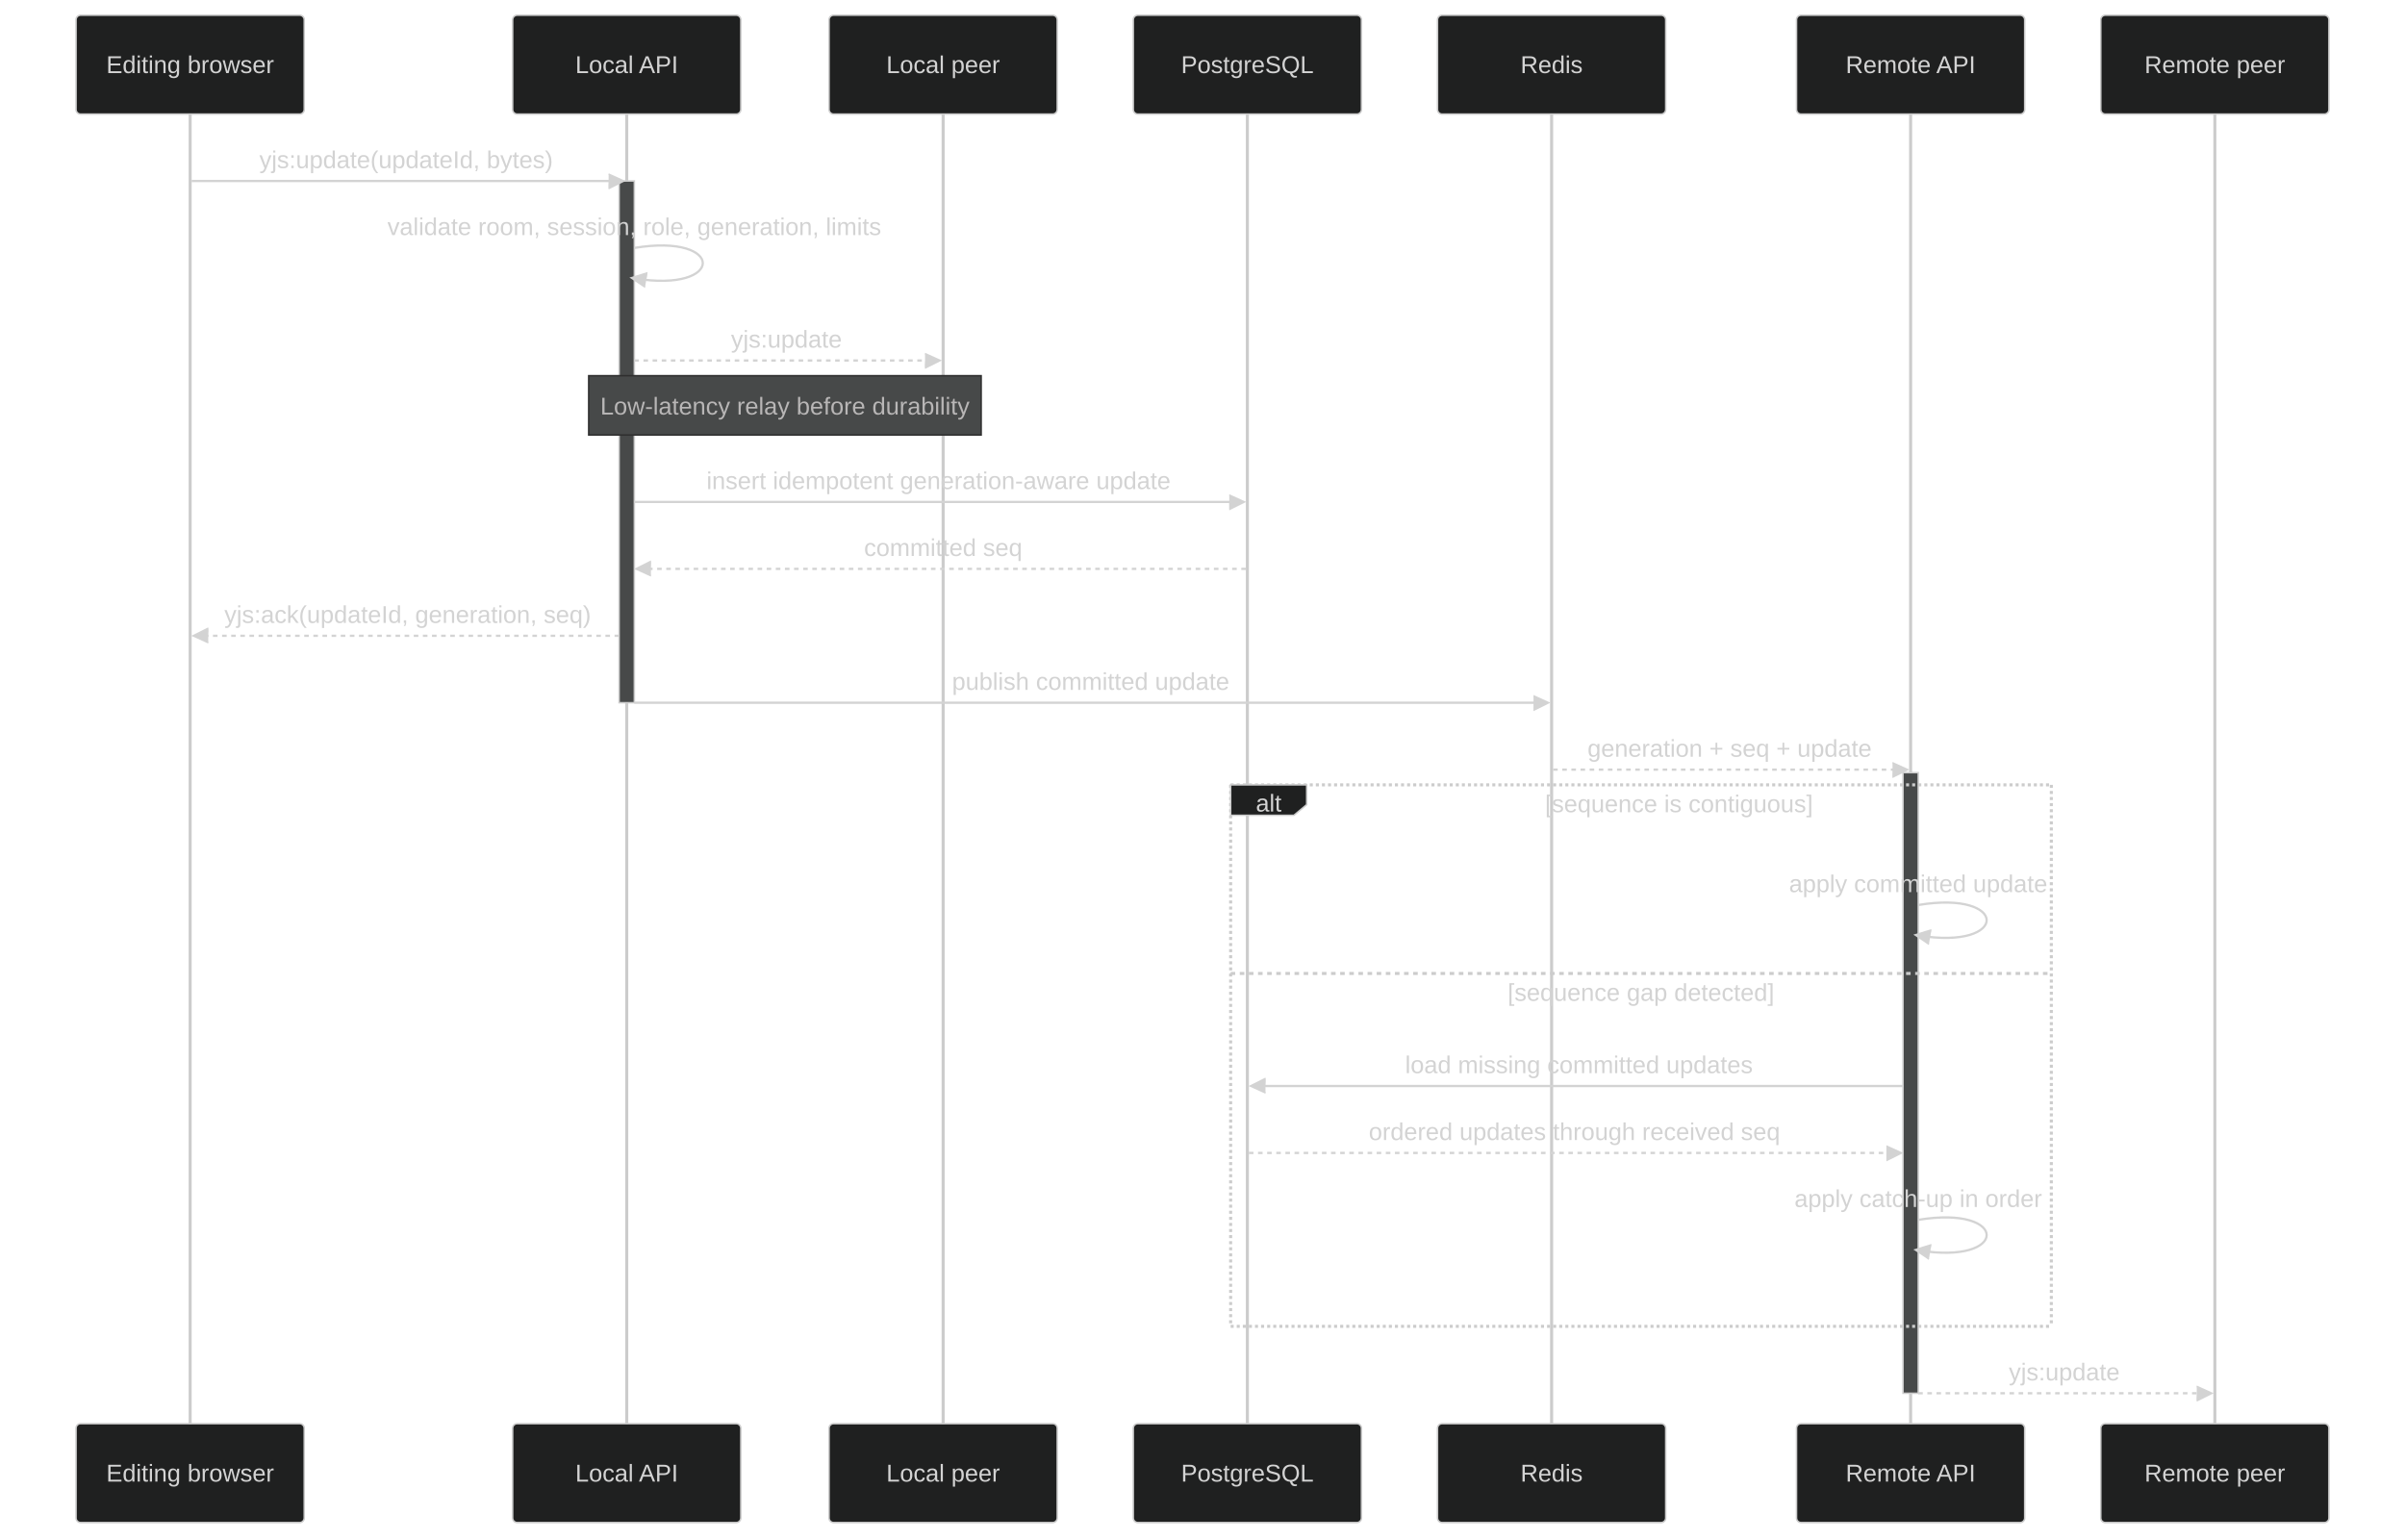
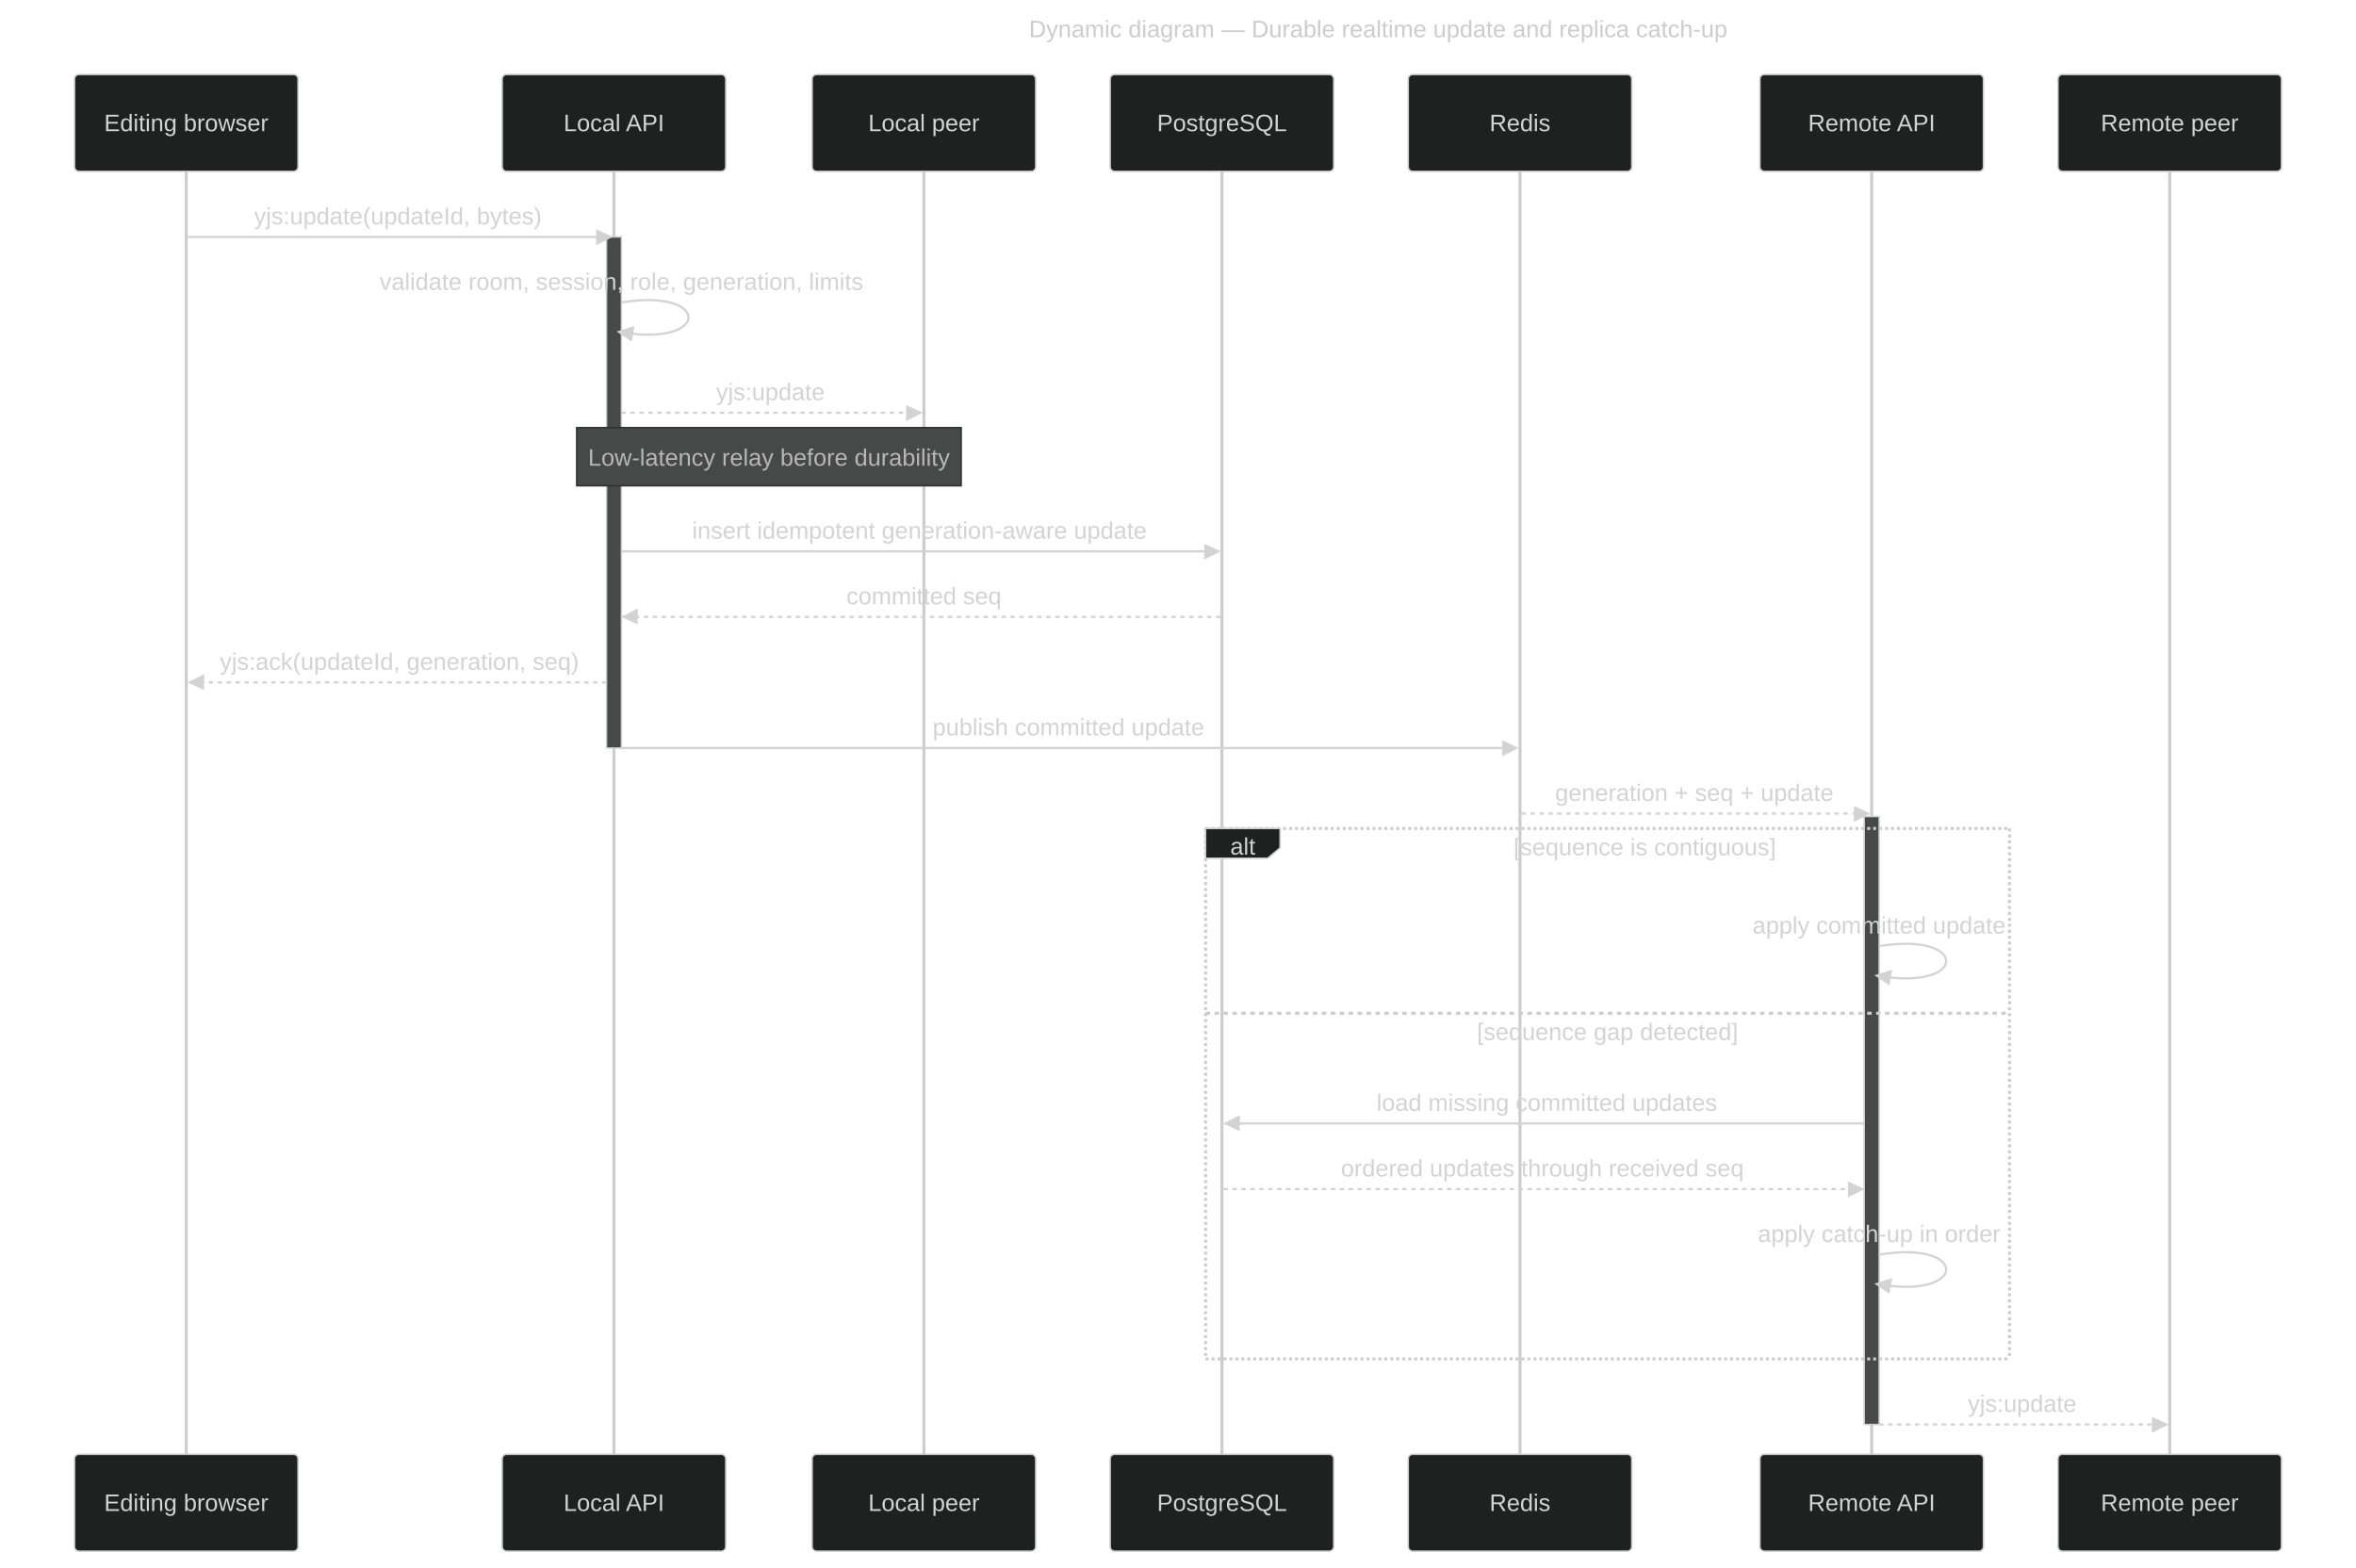
- <svg xmlns="http://www.w3.org/2000/svg" id="my-svg" width="100%" style="max-width: 1581px; background-color: rgb(13, 17, 23);" viewBox="-50 -10 1581 1012" role="graphics-document document" aria-roledescription="sequence">
+ <svg xmlns="http://www.w3.org/2000/svg" id="my-svg" width="100%" style="max-width: 1581px; background-color: rgb(13, 17, 23);" viewBox="-50 -50 1581 1052" role="graphics-document document" aria-roledescription="sequence">
  <g>
    <rect x="1331" y="926" fill="#eaeaea" stroke="#666" width="150" height="65" name="RemotePeer" rx="3" ry="3" class="actor actor-bottom" />
    <text x="1406" y="958.5" dominant-baseline="central" alignment-baseline="central" class="actor actor-box" style="text-anchor: middle; font-size: 16px; font-weight: 400;">
      <tspan x="1406" dy="0">Remote peer</tspan>
    </text>
  </g>
  <g>
    <rect x="1131" y="926" fill="#eaeaea" stroke="#666" width="150" height="65" name="Remote" rx="3" ry="3" class="actor actor-bottom" />
    <text x="1206" y="958.5" dominant-baseline="central" alignment-baseline="central" class="actor actor-box" style="text-anchor: middle; font-size: 16px; font-weight: 400;">
      <tspan x="1206" dy="0">Remote API</tspan>
    </text>
  </g>
  <g>
    <rect x="895" y="926" fill="#eaeaea" stroke="#666" width="150" height="65" name="Redis" rx="3" ry="3" class="actor actor-bottom" />
    <text x="970" y="958.5" dominant-baseline="central" alignment-baseline="central" class="actor actor-box" style="text-anchor: middle; font-size: 16px; font-weight: 400;">
      <tspan x="970" dy="0">Redis</tspan>
    </text>
  </g>
  <g>
    <rect x="695" y="926" fill="#eaeaea" stroke="#666" width="150" height="65" name="PG" rx="3" ry="3" class="actor actor-bottom" />
    <text x="770" y="958.5" dominant-baseline="central" alignment-baseline="central" class="actor actor-box" style="text-anchor: middle; font-size: 16px; font-weight: 400;">
      <tspan x="770" dy="0">PostgreSQL</tspan>
    </text>
  </g>
  <g>
    <rect x="495" y="926" fill="#eaeaea" stroke="#666" width="150" height="65" name="LocalPeer" rx="3" ry="3" class="actor actor-bottom" />
    <text x="570" y="958.5" dominant-baseline="central" alignment-baseline="central" class="actor actor-box" style="text-anchor: middle; font-size: 16px; font-weight: 400;">
      <tspan x="570" dy="0">Local peer</tspan>
    </text>
  </g>
  <g>
    <rect x="287" y="926" fill="#eaeaea" stroke="#666" width="150" height="65" name="Gateway" rx="3" ry="3" class="actor actor-bottom" />
    <text x="362" y="958.5" dominant-baseline="central" alignment-baseline="central" class="actor actor-box" style="text-anchor: middle; font-size: 16px; font-weight: 400;">
      <tspan x="362" dy="0">Local API</tspan>
    </text>
  </g>
  <g>
    <rect x="0" y="926" fill="#eaeaea" stroke="#666" width="150" height="65" name="Sender" rx="3" ry="3" class="actor actor-bottom" />
    <text x="75" y="958.5" dominant-baseline="central" alignment-baseline="central" class="actor actor-box" style="text-anchor: middle; font-size: 16px; font-weight: 400;">
      <tspan x="75" dy="0">Editing browser</tspan>
    </text>
  </g>
  <g>
    <line id="actor6" x1="1406" y1="65" x2="1406" y2="926" class="actor-line 200" stroke-width="0.5px" stroke="#999" name="RemotePeer" data-et="life-line" data-id="RemotePeer" />
    <g id="root-6" data-et="participant" data-type="participant" data-id="RemotePeer">
      <rect x="1331" y="0" fill="#eaeaea" stroke="#666" width="150" height="65" name="RemotePeer" rx="3" ry="3" class="actor actor-top" />
      <text x="1406" y="32.5" dominant-baseline="central" alignment-baseline="central" class="actor actor-box" style="text-anchor: middle; font-size: 16px; font-weight: 400;">
        <tspan x="1406" dy="0">Remote peer</tspan>
      </text>
    </g>
  </g>
  <g>
    <line id="actor5" x1="1206" y1="65" x2="1206" y2="926" class="actor-line 200" stroke-width="0.5px" stroke="#999" name="Remote" data-et="life-line" data-id="Remote" />
    <g id="root-5" data-et="participant" data-type="participant" data-id="Remote">
      <rect x="1131" y="0" fill="#eaeaea" stroke="#666" width="150" height="65" name="Remote" rx="3" ry="3" class="actor actor-top" />
      <text x="1206" y="32.5" dominant-baseline="central" alignment-baseline="central" class="actor actor-box" style="text-anchor: middle; font-size: 16px; font-weight: 400;">
        <tspan x="1206" dy="0">Remote API</tspan>
      </text>
    </g>
  </g>
  <g>
    <line id="actor4" x1="970" y1="65" x2="970" y2="926" class="actor-line 200" stroke-width="0.5px" stroke="#999" name="Redis" data-et="life-line" data-id="Redis" />
    <g id="root-4" data-et="participant" data-type="participant" data-id="Redis">
      <rect x="895" y="0" fill="#eaeaea" stroke="#666" width="150" height="65" name="Redis" rx="3" ry="3" class="actor actor-top" />
      <text x="970" y="32.5" dominant-baseline="central" alignment-baseline="central" class="actor actor-box" style="text-anchor: middle; font-size: 16px; font-weight: 400;">
        <tspan x="970" dy="0">Redis</tspan>
      </text>
    </g>
  </g>
  <g>
    <line id="actor3" x1="770" y1="65" x2="770" y2="926" class="actor-line 200" stroke-width="0.5px" stroke="#999" name="PG" data-et="life-line" data-id="PG" />
    <g id="root-3" data-et="participant" data-type="participant" data-id="PG">
      <rect x="695" y="0" fill="#eaeaea" stroke="#666" width="150" height="65" name="PG" rx="3" ry="3" class="actor actor-top" />
      <text x="770" y="32.5" dominant-baseline="central" alignment-baseline="central" class="actor actor-box" style="text-anchor: middle; font-size: 16px; font-weight: 400;">
        <tspan x="770" dy="0">PostgreSQL</tspan>
      </text>
    </g>
  </g>
  <g>
    <line id="actor2" x1="570" y1="65" x2="570" y2="926" class="actor-line 200" stroke-width="0.5px" stroke="#999" name="LocalPeer" data-et="life-line" data-id="LocalPeer" />
    <g id="root-2" data-et="participant" data-type="participant" data-id="LocalPeer">
      <rect x="495" y="0" fill="#eaeaea" stroke="#666" width="150" height="65" name="LocalPeer" rx="3" ry="3" class="actor actor-top" />
      <text x="570" y="32.5" dominant-baseline="central" alignment-baseline="central" class="actor actor-box" style="text-anchor: middle; font-size: 16px; font-weight: 400;">
        <tspan x="570" dy="0">Local peer</tspan>
      </text>
    </g>
  </g>
  <g>
    <line id="actor1" x1="362" y1="65" x2="362" y2="926" class="actor-line 200" stroke-width="0.5px" stroke="#999" name="Gateway" data-et="life-line" data-id="Gateway" />
    <g id="root-1" data-et="participant" data-type="participant" data-id="Gateway">
      <rect x="287" y="0" fill="#eaeaea" stroke="#666" width="150" height="65" name="Gateway" rx="3" ry="3" class="actor actor-top" />
      <text x="362" y="32.5" dominant-baseline="central" alignment-baseline="central" class="actor actor-box" style="text-anchor: middle; font-size: 16px; font-weight: 400;">
        <tspan x="362" dy="0">Local API</tspan>
      </text>
    </g>
  </g>
  <g>
    <line id="actor0" x1="75" y1="65" x2="75" y2="926" class="actor-line 200" stroke-width="0.5px" stroke="#999" name="Sender" data-et="life-line" data-id="Sender" />
    <g id="root-0" data-et="participant" data-type="participant" data-id="Sender">
      <rect x="0" y="0" fill="#eaeaea" stroke="#666" width="150" height="65" name="Sender" rx="3" ry="3" class="actor actor-top" />
      <text x="75" y="32.5" dominant-baseline="central" alignment-baseline="central" class="actor actor-box" style="text-anchor: middle; font-size: 16px; font-weight: 400;">
        <tspan x="75" dy="0">Editing browser</tspan>
      </text>
    </g>
  </g>
  <style>#my-svg{font-family:"trebuchet ms",verdana,arial,sans-serif;font-size:16px;fill:#ccc;}@keyframes edge-animation-frame{from{stroke-dashoffset:0;}}@keyframes dash{to{stroke-dashoffset:0;}}#my-svg .edge-animation-slow{stroke-dasharray:9,5!important;stroke-dashoffset:900;animation:dash 50s linear infinite;stroke-linecap:round;}#my-svg .edge-animation-fast{stroke-dasharray:9,5!important;stroke-dashoffset:900;animation:dash 20s linear infinite;stroke-linecap:round;}#my-svg .error-icon{fill:#a44141;}#my-svg .error-text{fill:#ddd;stroke:#ddd;}#my-svg .edge-thickness-normal{stroke-width:1px;}#my-svg .edge-thickness-thick{stroke-width:3.5px;}#my-svg .edge-pattern-solid{stroke-dasharray:0;}#my-svg .edge-thickness-invisible{stroke-width:0;fill:none;}#my-svg .edge-pattern-dashed{stroke-dasharray:3;}#my-svg .edge-pattern-dotted{stroke-dasharray:2;}#my-svg .marker{fill:lightgrey;stroke:lightgrey;}#my-svg .marker.cross{stroke:lightgrey;}#my-svg svg{font-family:"trebuchet ms",verdana,arial,sans-serif;font-size:16px;}#my-svg p{margin:0;}#my-svg .actor{stroke:#ccc;fill:#1f2020;stroke-width:1;}#my-svg rect.actor.outer-path[data-look="neo"]{filter:drop-shadow( 1px 2px 2px rgba(185,185,185,1));}#my-svg rect.note[data-look="neo"]{stroke:hsl(180, 0%, 18.353%);fill:hsl(180, 1.587%, 28.353%);filter:drop-shadow( 1px 2px 2px rgba(185,185,185,1));}#my-svg text.actor&gt;tspan{fill:lightgrey;stroke:none;}#my-svg .actor-line{stroke:#ccc;}#my-svg .innerArc{stroke-width:1.5;stroke-dasharray:none;}#my-svg .messageLine0{stroke-width:1.5;stroke-dasharray:none;stroke:lightgrey;}#my-svg .messageLine1{stroke-width:1.5;stroke-dasharray:2,2;stroke:lightgrey;}#my-svg [id$="-arrowhead"] path{fill:lightgrey;stroke:lightgrey;}#my-svg .sequenceNumber{fill:black;}#my-svg [id$="-sequencenumber"]{fill:lightgrey;}#my-svg [id$="-crosshead"] path{fill:lightgrey;stroke:lightgrey;}#my-svg .messageText{fill:lightgrey;stroke:none;}#my-svg .labelBox{stroke:#ccc;fill:#1f2020;filter:none;}#my-svg .labelText,#my-svg .labelText&gt;tspan{fill:lightgrey;stroke:none;}#my-svg .loopText,#my-svg .loopText&gt;tspan{fill:lightgrey;stroke:none;}#my-svg .sectionTitle,#my-svg .sectionTitle&gt;tspan{fill:lightgrey;stroke:none;}#my-svg .loopLine{stroke-width:2px;stroke-dasharray:2,2;stroke:#ccc;fill:#ccc;}#my-svg .note{stroke:hsl(180, 0%, 18.353%);fill:hsl(180, 1.587%, 28.353%);}#my-svg .noteText,#my-svg .noteText&gt;tspan{fill:rgb(183.848, 181.552, 181.552);stroke:none;font-weight:normal;}#my-svg .activation0{fill:hsl(180, 1.587%, 28.353%);stroke:#ccc;}#my-svg .activation1{fill:hsl(180, 1.587%, 28.353%);stroke:#ccc;}#my-svg .activation2{fill:hsl(180, 1.587%, 28.353%);stroke:#ccc;}#my-svg .actorPopupMenu{position:absolute;}#my-svg .actorPopupMenuPanel{position:absolute;fill:#1f2020;box-shadow:0px 8px 16px 0px rgba(0,0,0,0.2);filter:drop-shadow(3px 5px 2px rgb(0 0 0 / 0.4));}#my-svg .actor-man circle,#my-svg line{fill:#1f2020;stroke-width:2px;}#my-svg g rect.rect{filter:drop-shadow( 1px 2px 2px rgba(185,185,185,1));stroke:#ccc;}#my-svg .node .neo-node{stroke:#ccc;}#my-svg [data-look="neo"].node rect,#my-svg [data-look="neo"].cluster rect,#my-svg [data-look="neo"].node polygon{stroke:url(#my-svg-gradient);filter:drop-shadow( 1px 2px 2px rgba(185,185,185,1));}#my-svg [data-look="neo"].swimlane.cluster rect{filter:none;}#my-svg [data-look="neo"].node path{stroke:url(#my-svg-gradient);stroke-width:1px;}#my-svg [data-look="neo"].node .outer-path{filter:drop-shadow( 1px 2px 2px rgba(185,185,185,1));}#my-svg [data-look="neo"].node .neo-line path{stroke:#ccc;filter:none;}#my-svg [data-look="neo"].node circle{stroke:url(#my-svg-gradient);filter:drop-shadow( 1px 2px 2px rgba(185,185,185,1));}#my-svg [data-look="neo"].node circle .state-start{fill:#000000;}#my-svg [data-look="neo"].icon-shape .icon{fill:url(#my-svg-gradient);filter:drop-shadow( 1px 2px 2px rgba(185,185,185,1));}#my-svg [data-look="neo"].icon-shape .icon-neo path{stroke:url(#my-svg-gradient);filter:drop-shadow( 1px 2px 2px rgba(185,185,185,1));}#my-svg :root{--mermaid-font-family:"trebuchet ms",verdana,arial,sans-serif;}</style>
  <g />
  <defs>
    <symbol id="my-svg-computer" width="24" height="24">
      <path transform="scale(.5)" d="M2 2v13h20v-13h-20zm18 11h-16v-9h16v9zm-10.228 6l.466-1h3.524l.467 1h-4.457zm14.228 3h-24l2-6h2.104l-1.33 4h18.45l-1.297-4h2.073l2 6zm-5-10h-14v-7h14v7z" />
    </symbol>
  </defs>
  <defs>
    <symbol id="my-svg-database" fill-rule="evenodd" clip-rule="evenodd">
      <path transform="scale(.5)" d="M12.258.001l.256.004.255.005.253.008.251.01.249.012.247.015.246.016.242.019.241.02.239.023.236.024.233.027.231.028.229.031.225.032.223.034.22.036.217.038.214.04.211.041.208.043.205.045.201.046.198.048.194.05.191.051.187.053.183.054.18.056.175.057.172.059.168.06.163.061.16.063.155.064.15.066.074.033.073.033.071.034.07.034.069.035.068.035.067.035.066.035.064.036.064.036.062.036.06.036.06.037.058.037.058.037.055.038.055.038.053.038.052.038.051.039.05.039.048.039.047.039.045.04.044.04.043.04.041.04.04.041.039.041.037.041.036.041.034.041.033.042.032.042.03.042.029.042.027.042.026.043.024.043.023.043.021.043.02.043.018.044.017.043.015.044.013.044.012.044.011.045.009.044.007.045.006.045.004.045.002.045.001.045v17l-.001.045-.002.045-.004.045-.006.045-.007.045-.009.044-.011.045-.012.044-.013.044-.015.044-.017.043-.018.044-.02.043-.021.043-.023.043-.024.043-.026.043-.027.042-.029.042-.03.042-.032.042-.033.042-.034.041-.036.041-.037.041-.039.041-.04.041-.041.04-.043.04-.044.04-.045.04-.047.039-.048.039-.05.039-.051.039-.052.038-.053.038-.055.038-.055.038-.058.037-.058.037-.06.037-.06.036-.062.036-.064.036-.064.036-.066.035-.067.035-.068.035-.069.035-.07.034-.071.034-.073.033-.074.033-.15.066-.155.064-.16.063-.163.061-.168.06-.172.059-.175.057-.18.056-.183.054-.187.053-.191.051-.194.05-.198.048-.201.046-.205.045-.208.043-.211.041-.214.04-.217.038-.22.036-.223.034-.225.032-.229.031-.231.028-.233.027-.236.024-.239.023-.241.02-.242.019-.246.016-.247.015-.249.012-.251.01-.253.008-.255.005-.256.004-.258.001-.258-.001-.256-.004-.255-.005-.253-.008-.251-.01-.249-.012-.247-.015-.245-.016-.243-.019-.241-.02-.238-.023-.236-.024-.234-.027-.231-.028-.228-.031-.226-.032-.223-.034-.22-.036-.217-.038-.214-.04-.211-.041-.208-.043-.204-.045-.201-.046-.198-.048-.195-.05-.19-.051-.187-.053-.184-.054-.179-.056-.176-.057-.172-.059-.167-.06-.164-.061-.159-.063-.155-.064-.151-.066-.074-.033-.072-.033-.072-.034-.07-.034-.069-.035-.068-.035-.067-.035-.066-.035-.064-.036-.063-.036-.062-.036-.061-.036-.06-.037-.058-.037-.057-.037-.056-.038-.055-.038-.053-.038-.052-.038-.051-.039-.049-.039-.049-.039-.046-.039-.046-.04-.044-.04-.043-.04-.041-.04-.04-.041-.039-.041-.037-.041-.036-.041-.034-.041-.033-.042-.032-.042-.03-.042-.029-.042-.027-.042-.026-.043-.024-.043-.023-.043-.021-.043-.02-.043-.018-.044-.017-.043-.015-.044-.013-.044-.012-.044-.011-.045-.009-.044-.007-.045-.006-.045-.004-.045-.002-.045-.001-.045v-17l.001-.045.002-.045.004-.045.006-.045.007-.045.009-.044.011-.045.012-.044.013-.044.015-.044.017-.043.018-.044.02-.043.021-.043.023-.043.024-.043.026-.043.027-.042.029-.042.03-.042.032-.042.033-.042.034-.041.036-.041.037-.041.039-.041.04-.041.041-.04.043-.04.044-.04.046-.04.046-.039.049-.039.049-.039.051-.039.052-.038.053-.038.055-.038.056-.038.057-.037.058-.037.06-.037.061-.036.062-.036.063-.036.064-.036.066-.035.067-.035.068-.035.069-.035.07-.034.072-.034.072-.033.074-.033.151-.066.155-.064.159-.063.164-.061.167-.06.172-.059.176-.057.179-.056.184-.054.187-.053.19-.051.195-.05.198-.048.201-.046.204-.045.208-.043.211-.041.214-.04.217-.038.22-.036.223-.034.226-.032.228-.031.231-.028.234-.027.236-.024.238-.023.241-.02.243-.019.245-.016.247-.015.249-.012.251-.01.253-.008.255-.005.256-.004.258-.001.258.001zm-9.258 20.499v.01l.001.021.003.021.004.022.005.021.006.022.007.022.009.023.01.022.011.023.012.023.013.023.015.023.016.024.017.023.018.024.019.024.021.024.022.025.023.024.024.025.052.049.056.05.061.051.066.051.07.051.075.051.079.052.084.052.088.052.092.052.097.052.102.051.105.052.11.052.114.051.119.051.123.051.127.05.131.05.135.05.139.048.144.049.147.047.152.047.155.047.16.045.163.045.167.043.171.043.176.041.178.041.183.039.187.039.19.037.194.035.197.035.202.033.204.031.209.03.212.029.216.027.219.025.222.024.226.021.23.02.233.018.236.016.24.015.243.012.246.01.249.008.253.005.256.004.259.001.26-.001.257-.004.254-.005.25-.008.247-.011.244-.012.241-.014.237-.016.233-.018.231-.021.226-.021.224-.024.22-.026.216-.027.212-.028.21-.031.205-.031.202-.034.198-.034.194-.036.191-.037.187-.039.183-.04.179-.04.175-.042.172-.043.168-.044.163-.045.16-.046.155-.046.152-.047.148-.048.143-.049.139-.049.136-.05.131-.05.126-.05.123-.051.118-.052.114-.051.11-.052.106-.052.101-.052.096-.052.092-.052.088-.053.083-.051.079-.052.074-.052.07-.051.065-.051.06-.051.056-.05.051-.05.023-.024.023-.025.021-.024.02-.024.019-.024.018-.024.017-.024.015-.023.014-.024.013-.023.012-.023.01-.023.01-.022.008-.022.006-.022.006-.022.004-.022.004-.021.001-.021.001-.021v-4.127l-.077.055-.08.053-.083.054-.085.053-.087.052-.09.052-.093.051-.095.05-.097.05-.1.049-.102.049-.105.048-.106.047-.109.047-.111.046-.114.045-.115.045-.118.044-.12.043-.122.042-.124.042-.126.041-.128.04-.13.04-.132.038-.134.038-.135.037-.138.037-.139.035-.142.035-.143.034-.144.033-.147.032-.148.031-.15.03-.151.03-.153.029-.154.027-.156.027-.158.026-.159.025-.161.024-.162.023-.163.022-.165.021-.166.02-.167.019-.169.018-.169.017-.171.016-.173.015-.173.014-.175.013-.175.012-.177.011-.178.01-.179.008-.179.008-.181.006-.182.005-.182.004-.184.003-.184.002h-.37l-.184-.002-.184-.003-.182-.004-.182-.005-.181-.006-.179-.008-.179-.008-.178-.01-.176-.011-.176-.012-.175-.013-.173-.014-.172-.015-.171-.016-.17-.017-.169-.018-.167-.019-.166-.02-.165-.021-.163-.022-.162-.023-.161-.024-.159-.025-.157-.026-.156-.027-.155-.027-.153-.029-.151-.03-.15-.03-.148-.031-.146-.032-.145-.033-.143-.034-.141-.035-.14-.035-.137-.037-.136-.037-.134-.038-.132-.038-.13-.04-.128-.04-.126-.041-.124-.042-.122-.042-.12-.044-.117-.043-.116-.045-.113-.045-.112-.046-.109-.047-.106-.047-.105-.048-.102-.049-.1-.049-.097-.05-.095-.05-.093-.052-.09-.051-.087-.052-.085-.053-.083-.054-.08-.054-.077-.054v4.127zm0-5.654v.011l.001.021.003.021.004.021.005.022.006.022.007.022.009.022.01.022.011.023.012.023.013.023.015.024.016.023.017.024.018.024.019.024.021.024.022.024.023.025.024.024.052.05.056.05.061.05.066.051.07.051.075.052.079.051.084.052.088.052.092.052.097.052.102.052.105.052.11.051.114.051.119.052.123.05.127.051.131.05.135.049.139.049.144.048.147.048.152.047.155.046.16.045.163.045.167.044.171.042.176.042.178.04.183.04.187.038.19.037.194.036.197.034.202.033.204.032.209.03.212.028.216.027.219.025.222.024.226.022.23.02.233.018.236.016.24.014.243.012.246.01.249.008.253.006.256.003.259.001.26-.001.257-.003.254-.006.25-.008.247-.01.244-.012.241-.015.237-.016.233-.018.231-.02.226-.022.224-.024.22-.025.216-.027.212-.029.21-.03.205-.032.202-.033.198-.035.194-.036.191-.037.187-.039.183-.039.179-.041.175-.042.172-.043.168-.044.163-.045.16-.045.155-.047.152-.047.148-.048.143-.048.139-.05.136-.049.131-.05.126-.051.123-.051.118-.051.114-.052.11-.052.106-.052.101-.052.096-.052.092-.052.088-.052.083-.052.079-.052.074-.051.07-.052.065-.051.06-.05.056-.051.051-.049.023-.025.023-.024.021-.025.02-.024.019-.024.018-.024.017-.024.015-.023.014-.023.013-.024.012-.022.01-.023.01-.023.008-.022.006-.022.006-.022.004-.021.004-.022.001-.021.001-.021v-4.139l-.077.054-.08.054-.083.054-.085.052-.087.053-.09.051-.093.051-.095.051-.097.05-.1.049-.102.049-.105.048-.106.047-.109.047-.111.046-.114.045-.115.044-.118.044-.12.044-.122.042-.124.042-.126.041-.128.04-.13.039-.132.039-.134.038-.135.037-.138.036-.139.036-.142.035-.143.033-.144.033-.147.033-.148.031-.15.03-.151.03-.153.028-.154.028-.156.027-.158.026-.159.025-.161.024-.162.023-.163.022-.165.021-.166.02-.167.019-.169.018-.169.017-.171.016-.173.015-.173.014-.175.013-.175.012-.177.011-.178.009-.179.009-.179.007-.181.007-.182.005-.182.004-.184.003-.184.002h-.37l-.184-.002-.184-.003-.182-.004-.182-.005-.181-.007-.179-.007-.179-.009-.178-.009-.176-.011-.176-.012-.175-.013-.173-.014-.172-.015-.171-.016-.17-.017-.169-.018-.167-.019-.166-.02-.165-.021-.163-.022-.162-.023-.161-.024-.159-.025-.157-.026-.156-.027-.155-.028-.153-.028-.151-.03-.15-.03-.148-.031-.146-.033-.145-.033-.143-.033-.141-.035-.14-.036-.137-.036-.136-.037-.134-.038-.132-.039-.13-.039-.128-.04-.126-.041-.124-.042-.122-.043-.12-.043-.117-.044-.116-.044-.113-.046-.112-.046-.109-.046-.106-.047-.105-.048-.102-.049-.1-.049-.097-.05-.095-.051-.093-.051-.09-.051-.087-.053-.085-.052-.083-.054-.08-.054-.077-.054v4.139zm0-5.666v.011l.001.02.003.022.004.021.005.022.006.021.007.022.009.023.01.022.011.023.012.023.013.023.015.023.016.024.017.024.018.023.019.024.021.025.022.024.023.024.024.025.052.05.056.05.061.05.066.051.07.051.075.052.079.051.084.052.088.052.092.052.097.052.102.052.105.051.11.052.114.051.119.051.123.051.127.05.131.05.135.05.139.049.144.048.147.048.152.047.155.046.16.045.163.045.167.043.171.043.176.042.178.04.183.04.187.038.19.037.194.036.197.034.202.033.204.032.209.03.212.028.216.027.219.025.222.024.226.021.23.02.233.018.236.017.24.014.243.012.246.01.249.008.253.006.256.003.259.001.26-.001.257-.003.254-.006.25-.008.247-.01.244-.013.241-.014.237-.016.233-.018.231-.02.226-.022.224-.024.22-.025.216-.027.212-.029.21-.03.205-.032.202-.033.198-.035.194-.036.191-.037.187-.039.183-.039.179-.041.175-.042.172-.043.168-.044.163-.045.16-.045.155-.047.152-.047.148-.048.143-.049.139-.049.136-.049.131-.051.126-.05.123-.051.118-.052.114-.051.11-.052.106-.052.101-.052.096-.052.092-.052.088-.052.083-.052.079-.052.074-.052.07-.051.065-.051.06-.051.056-.05.051-.049.023-.025.023-.025.021-.024.02-.024.019-.024.018-.024.017-.024.015-.023.014-.024.013-.023.012-.023.01-.022.01-.023.008-.022.006-.022.006-.022.004-.022.004-.021.001-.021.001-.021v-4.153l-.077.054-.08.054-.083.053-.085.053-.087.053-.09.051-.093.051-.095.051-.097.05-.1.049-.102.048-.105.048-.106.048-.109.046-.111.046-.114.046-.115.044-.118.044-.12.043-.122.043-.124.042-.126.041-.128.04-.13.039-.132.039-.134.038-.135.037-.138.036-.139.036-.142.034-.143.034-.144.033-.147.032-.148.032-.15.03-.151.03-.153.028-.154.028-.156.027-.158.026-.159.024-.161.024-.162.023-.163.023-.165.021-.166.02-.167.019-.169.018-.169.017-.171.016-.173.015-.173.014-.175.013-.175.012-.177.01-.178.01-.179.009-.179.007-.181.006-.182.006-.182.004-.184.003-.184.001-.185.001-.185-.001-.184-.001-.184-.003-.182-.004-.182-.006-.181-.006-.179-.007-.179-.009-.178-.01-.176-.01-.176-.012-.175-.013-.173-.014-.172-.015-.171-.016-.17-.017-.169-.018-.167-.019-.166-.02-.165-.021-.163-.023-.162-.023-.161-.024-.159-.024-.157-.026-.156-.027-.155-.028-.153-.028-.151-.03-.15-.03-.148-.032-.146-.032-.145-.033-.143-.034-.141-.034-.14-.036-.137-.036-.136-.037-.134-.038-.132-.039-.13-.039-.128-.041-.126-.041-.124-.041-.122-.043-.12-.043-.117-.044-.116-.044-.113-.046-.112-.046-.109-.046-.106-.048-.105-.048-.102-.048-.1-.05-.097-.049-.095-.051-.093-.051-.09-.052-.087-.052-.085-.053-.083-.053-.08-.054-.077-.054v4.153zm8.74-8.179l-.257.004-.254.005-.25.008-.247.011-.244.012-.241.014-.237.016-.233.018-.231.021-.226.022-.224.023-.22.026-.216.027-.212.028-.21.031-.205.032-.202.033-.198.034-.194.036-.191.038-.187.038-.183.04-.179.041-.175.042-.172.043-.168.043-.163.045-.16.046-.155.046-.152.048-.148.048-.143.048-.139.049-.136.05-.131.05-.126.051-.123.051-.118.051-.114.052-.11.052-.106.052-.101.052-.096.052-.092.052-.088.052-.083.052-.079.052-.074.051-.07.052-.065.051-.06.05-.056.05-.051.05-.023.025-.023.024-.021.024-.02.025-.019.024-.018.024-.017.023-.015.024-.014.023-.013.023-.012.023-.01.023-.01.022-.008.022-.006.023-.006.021-.004.022-.004.021-.001.021-.001.021.001.021.001.021.004.021.004.022.006.021.006.023.008.022.01.022.01.023.012.023.013.023.014.023.015.024.017.023.018.024.019.024.02.025.021.024.023.024.023.025.051.05.056.05.06.05.065.051.07.052.074.051.079.052.083.052.088.052.092.052.096.052.101.052.106.052.11.052.114.052.118.051.123.051.126.051.131.05.136.05.139.049.143.048.148.048.152.048.155.046.16.046.163.045.168.043.172.043.175.042.179.041.183.04.187.038.191.038.194.036.198.034.202.033.205.032.21.031.212.028.216.027.22.026.224.023.226.022.231.021.233.018.237.016.241.014.244.012.247.011.25.008.254.005.257.004.26.001.26-.001.257-.004.254-.005.25-.008.247-.011.244-.012.241-.014.237-.016.233-.018.231-.021.226-.022.224-.023.22-.026.216-.027.212-.028.21-.031.205-.032.202-.033.198-.034.194-.036.191-.038.187-.038.183-.04.179-.041.175-.042.172-.043.168-.043.163-.045.16-.046.155-.046.152-.048.148-.048.143-.048.139-.049.136-.05.131-.05.126-.051.123-.051.118-.051.114-.052.11-.052.106-.052.101-.052.096-.052.092-.052.088-.052.083-.052.079-.052.074-.051.07-.052.065-.051.06-.05.056-.05.051-.05.023-.025.023-.024.021-.024.02-.025.019-.024.018-.024.017-.023.015-.024.014-.023.013-.023.012-.023.01-.023.01-.022.008-.022.006-.023.006-.021.004-.022.004-.021.001-.021.001-.021-.001-.021-.001-.021-.004-.021-.004-.022-.006-.021-.006-.023-.008-.022-.01-.022-.01-.023-.012-.023-.013-.023-.014-.023-.015-.024-.017-.023-.018-.024-.019-.024-.02-.025-.021-.024-.023-.024-.023-.025-.051-.05-.056-.05-.06-.05-.065-.051-.07-.052-.074-.051-.079-.052-.083-.052-.088-.052-.092-.052-.096-.052-.101-.052-.106-.052-.11-.052-.114-.052-.118-.051-.123-.051-.126-.051-.131-.05-.136-.05-.139-.049-.143-.048-.148-.048-.152-.048-.155-.046-.16-.046-.163-.045-.168-.043-.172-.043-.175-.042-.179-.041-.183-.04-.187-.038-.191-.038-.194-.036-.198-.034-.202-.033-.205-.032-.21-.031-.212-.028-.216-.027-.22-.026-.224-.023-.226-.022-.231-.021-.233-.018-.237-.016-.241-.014-.244-.012-.247-.011-.25-.008-.254-.005-.257-.004-.26-.001-.26.001z" />
    </symbol>
  </defs>
  <defs>
    <symbol id="my-svg-clock" width="24" height="24">
      <path transform="scale(.5)" d="M12 2c5.514 0 10 4.486 10 10s-4.486 10-10 10-10-4.486-10-10 4.486-10 10-10zm0-2c-6.627 0-12 5.373-12 12s5.373 12 12 12 12-5.373 12-12-5.373-12-12-12zm5.848 12.459c.202.038.202.333.001.372-1.907.361-6.045 1.111-6.547 1.111-.719 0-1.301-.582-1.301-1.301 0-.512.77-5.447 1.125-7.445.034-.192.312-.181.343.014l.985 6.238 5.394 1.011z" />
    </symbol>
  </defs>
  <defs>
    <marker id="my-svg-arrowhead" refX="7.9" refY="5" markerUnits="userSpaceOnUse" markerWidth="12" markerHeight="12" orient="auto-start-reverse">
      <path d="M -1 0 L 10 5 L 0 10 z" />
    </marker>
  </defs>
  <defs>
    <marker id="my-svg-crosshead" markerWidth="15" markerHeight="8" orient="auto" refX="4" refY="4.5">
      <path fill="none" stroke="#000000" stroke-width="1pt" d="M 1,2 L 6,7 M 6,2 L 1,7" style="stroke-dasharray: 0, 0;" />
    </marker>
  </defs>
  <defs>
    <marker id="my-svg-filled-head" refX="15.5" refY="7" markerWidth="20" markerHeight="28" orient="auto">
      <path d="M 18,7 L9,13 L14,7 L9,1 Z" />
    </marker>
  </defs>
  <defs>
    <marker id="my-svg-sequencenumber" refX="15" refY="15" markerWidth="60" markerHeight="40" orient="auto">
      <circle cx="15" cy="15" r="6" />
    </marker>
  </defs>
  <defs>
    <marker id="my-svg-solidTopArrowHead" refX="7.9" refY="7.25" markerUnits="userSpaceOnUse" markerWidth="12" markerHeight="12" orient="auto-start-reverse">
      <path d="M 0 0 L 10 8 L 0 8 z" />
    </marker>
  </defs>
  <defs>
    <marker id="my-svg-solidBottomArrowHead" refX="7.9" refY="0.75" markerUnits="userSpaceOnUse" markerWidth="12" markerHeight="12" orient="auto-start-reverse">
      <path d="M 0 0 L 10 0 L 0 8 z" />
    </marker>
  </defs>
  <defs>
    <marker id="my-svg-stickTopArrowHead" refX="7.5" refY="7" markerUnits="userSpaceOnUse" markerWidth="12" markerHeight="12" orient="auto-start-reverse">
      <path d="M 0 0 L 7 7" stroke="black" stroke-width="1.5" fill="none" />
    </marker>
  </defs>
  <defs>
    <marker id="my-svg-stickBottomArrowHead" refX="7.5" refY="0" markerUnits="userSpaceOnUse" markerWidth="12" markerHeight="12" orient="auto-start-reverse">
      <path d="M 0 7 L 7 0" stroke="black" stroke-width="1.5" fill="none" />
    </marker>
  </defs>
  <g>
    <rect x="357" y="109" fill="#EDF2AE" stroke="#666" width="10" height="343" class="activation0" />
  </g>
  <g data-et="note" data-id="i4">
    <rect x="337" y="237" fill="#EDF2AE" stroke="#666" width="258" height="39" class="note" />
    <text x="466" y="242" text-anchor="middle" dominant-baseline="middle" alignment-baseline="middle" class="noteText" dy="1em" style="font-size: 16px; font-weight: 400;">
      <tspan x="466">Low-latency relay before durability</tspan>
    </text>
  </g>
  <g>
    <rect x="1201" y="498" fill="#EDF2AE" stroke="#666" width="10" height="408" class="activation0" />
  </g>
  <g data-et="control-structure" data-id="i18">
    <line x1="759" y1="506" x2="1298.5" y2="506" class="loopLine" />
    <line x1="1298.5" y1="506" x2="1298.5" y2="862" class="loopLine" />
    <line x1="759" y1="862" x2="1298.5" y2="862" class="loopLine" />
    <line x1="759" y1="506" x2="759" y2="862" class="loopLine" />
    <line x1="759" y1="630" x2="1298.5" y2="630" class="loopLine" style="stroke-dasharray: 3, 3;" />
    <polygon points="759,506 809,506 809,519 800.6,526 759,526" class="labelBox" />
    <text x="784" y="519" text-anchor="middle" dominant-baseline="middle" alignment-baseline="middle" class="labelText" style="font-size: 16px; font-weight: 400;">alt</text>
    <text x="1053.75" y="524" text-anchor="middle" class="loopText" style="font-size: 16px; font-weight: 400;">
      <tspan x="1053.75">[sequence is contiguous]</tspan>
    </text>
    <text x="1028.75" y="648" text-anchor="middle" class="sectionTitle" style="font-size: 16px; font-weight: 400;">[sequence gap detected]</text>
  </g>
  <text x="217" y="80" text-anchor="middle" dominant-baseline="middle" alignment-baseline="middle" class="messageText" dy="1em" style="font-size: 16px; font-weight: 400;">yjs:update(updateId, bytes)</text>
  <line x1="76" y1="109" x2="358" y2="109" class="messageLine0" data-et="message" data-id="i0" data-from="Sender" data-to="Gateway" stroke-width="2" stroke="none" marker-end="url(#my-svg-arrowhead)" style="fill: none;" />
  <text x="367" y="124" text-anchor="middle" dominant-baseline="middle" alignment-baseline="middle" class="messageText" dy="1em" style="font-size: 16px; font-weight: 400;">validate room, session, role, generation, limits</text>
  <path d="M 367,153 C 427,143 427,183 367,173" class="messageLine0" data-et="message" data-id="i2" data-from="Gateway" data-to="Gateway" stroke-width="2" stroke="none" marker-end="url(#my-svg-arrowhead)" style="fill: none;" />
  <text x="467" y="198" text-anchor="middle" dominant-baseline="middle" alignment-baseline="middle" class="messageText" dy="1em" style="font-size: 16px; font-weight: 400;">yjs:update</text>
  <line x1="367" y1="227" x2="566" y2="227" class="messageLine1" data-et="message" data-id="i3" data-from="Gateway" data-to="LocalPeer" stroke-width="2" stroke="none" marker-end="url(#my-svg-arrowhead)" style="stroke-dasharray: 3, 3; fill: none;" />
  <text x="567" y="291" text-anchor="middle" dominant-baseline="middle" alignment-baseline="middle" class="messageText" dy="1em" style="font-size: 16px; font-weight: 400;">insert idempotent generation-aware update</text>
  <line x1="367" y1="320" x2="766" y2="320" class="messageLine0" data-et="message" data-id="i5" data-from="Gateway" data-to="PG" stroke-width="2" stroke="none" marker-end="url(#my-svg-arrowhead)" style="fill: none;" />
  <text x="570" y="335" text-anchor="middle" dominant-baseline="middle" alignment-baseline="middle" class="messageText" dy="1em" style="font-size: 16px; font-weight: 400;">committed seq</text>
  <line x1="769" y1="364" x2="370" y2="364" class="messageLine1" data-et="message" data-id="i6" data-from="PG" data-to="Gateway" stroke-width="2" stroke="none" marker-end="url(#my-svg-arrowhead)" style="stroke-dasharray: 3, 3; fill: none;" />
  <text x="218" y="379" text-anchor="middle" dominant-baseline="middle" alignment-baseline="middle" class="messageText" dy="1em" style="font-size: 16px; font-weight: 400;">yjs:ack(updateId, generation, seq)</text>
  <line x1="357" y1="408" x2="79" y2="408" class="messageLine1" data-et="message" data-id="i7" data-from="Gateway" data-to="Sender" stroke-width="2" stroke="none" marker-end="url(#my-svg-arrowhead)" style="stroke-dasharray: 3, 3; fill: none;" />
  <text x="667" y="423" text-anchor="middle" dominant-baseline="middle" alignment-baseline="middle" class="messageText" dy="1em" style="font-size: 16px; font-weight: 400;">publish committed update</text>
  <line x1="367" y1="452" x2="966" y2="452" class="messageLine0" data-et="message" data-id="i8" data-from="Gateway" data-to="Redis" stroke-width="2" stroke="none" marker-end="url(#my-svg-arrowhead)" style="fill: none;" />
  <text x="1087" y="467" text-anchor="middle" dominant-baseline="middle" alignment-baseline="middle" class="messageText" dy="1em" style="font-size: 16px; font-weight: 400;">generation + seq + update</text>
  <line x1="971" y1="496" x2="1202" y2="496" class="messageLine1" data-et="message" data-id="i10" data-from="Redis" data-to="Remote" stroke-width="2" stroke="none" marker-end="url(#my-svg-arrowhead)" style="stroke-dasharray: 3, 3; fill: none;" />
  <text x="1211" y="556" text-anchor="middle" dominant-baseline="middle" alignment-baseline="middle" class="messageText" dy="1em" style="font-size: 16px; font-weight: 400;">apply committed update</text>
  <path d="M 1211,585 C 1271,575 1271,615 1211,605" class="messageLine0" data-et="message" data-id="i13" data-from="Remote" data-to="Remote" stroke-width="2" stroke="none" marker-end="url(#my-svg-arrowhead)" style="fill: none;" />
  <text x="988" y="675" text-anchor="middle" dominant-baseline="middle" alignment-baseline="middle" class="messageText" dy="1em" style="font-size: 16px; font-weight: 400;">load missing committed updates</text>
  <line x1="1201" y1="704" x2="774" y2="704" class="messageLine0" data-et="message" data-id="i15" data-from="Remote" data-to="PG" stroke-width="2" stroke="none" marker-end="url(#my-svg-arrowhead)" style="fill: none;" />
  <text x="985" y="719" text-anchor="middle" dominant-baseline="middle" alignment-baseline="middle" class="messageText" dy="1em" style="font-size: 16px; font-weight: 400;">ordered updates through received seq</text>
  <line x1="771" y1="748" x2="1198" y2="748" class="messageLine1" data-et="message" data-id="i16" data-from="PG" data-to="Remote" stroke-width="2" stroke="none" marker-end="url(#my-svg-arrowhead)" style="stroke-dasharray: 3, 3; fill: none;" />
  <text x="1211" y="763" text-anchor="middle" dominant-baseline="middle" alignment-baseline="middle" class="messageText" dy="1em" style="font-size: 16px; font-weight: 400;">apply catch-up in order</text>
  <path d="M 1211,792 C 1271,782 1271,822 1211,812" class="messageLine0" data-et="message" data-id="i17" data-from="Remote" data-to="Remote" stroke-width="2" stroke="none" marker-end="url(#my-svg-arrowhead)" style="fill: none;" />
  <text x="1307" y="877" text-anchor="middle" dominant-baseline="middle" alignment-baseline="middle" class="messageText" dy="1em" style="font-size: 16px; font-weight: 400;">yjs:update</text>
  <line x1="1211" y1="906" x2="1402" y2="906" class="messageLine1" data-et="message" data-id="i19" data-from="Remote" data-to="RemotePeer" stroke-width="2" stroke="none" marker-end="url(#my-svg-arrowhead)" style="stroke-dasharray: 3, 3; fill: none;" />
+   <text x="640.5" y="-25">Dynamic diagram — Durable realtime update and replica catch-up</text>
</svg>
